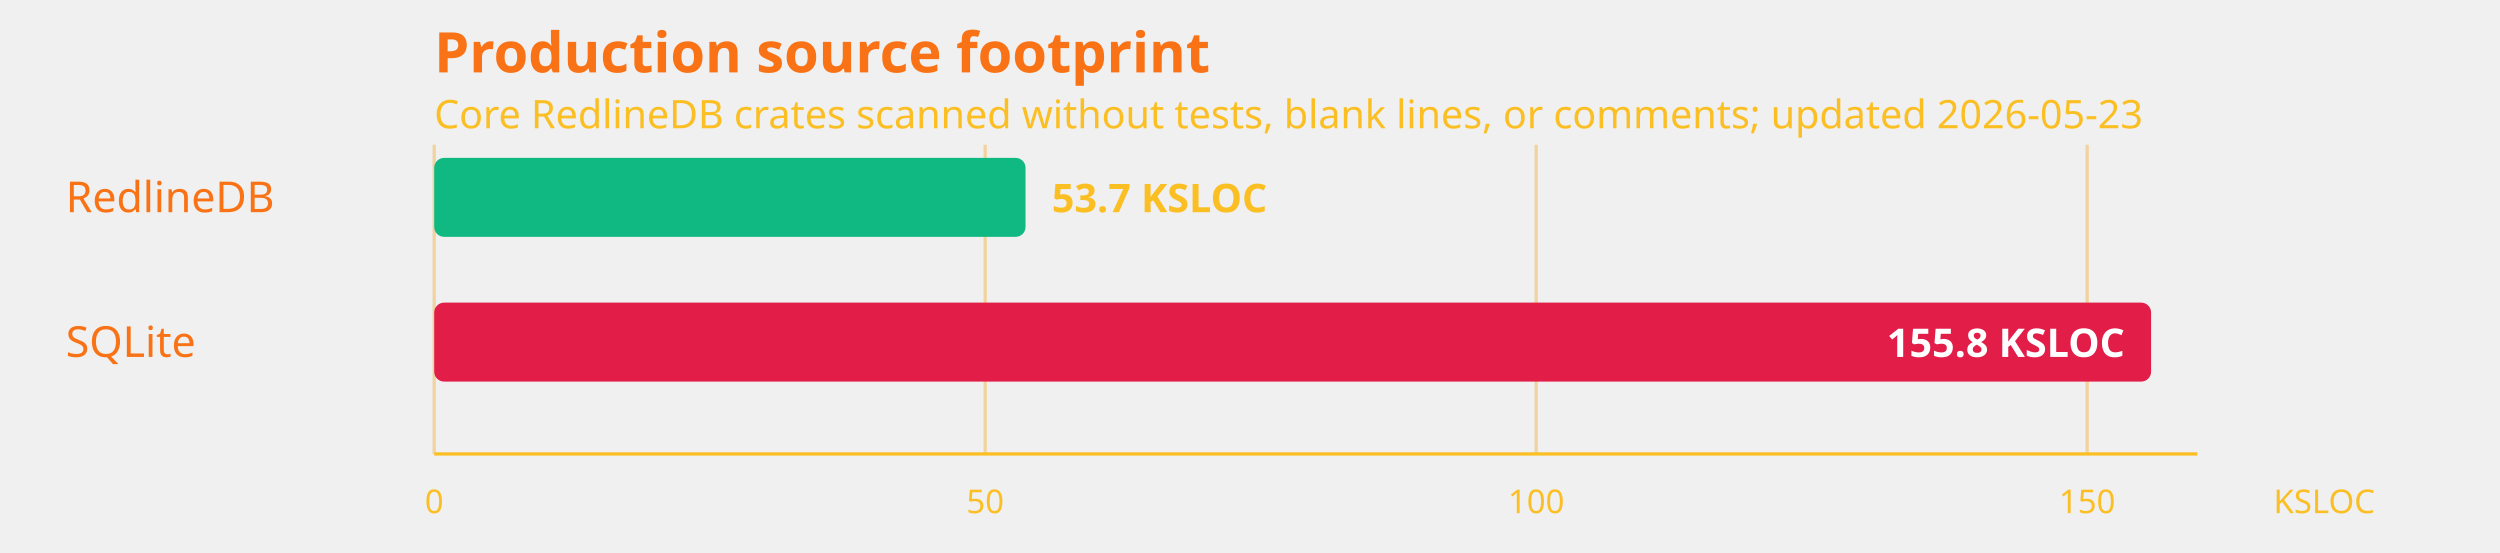
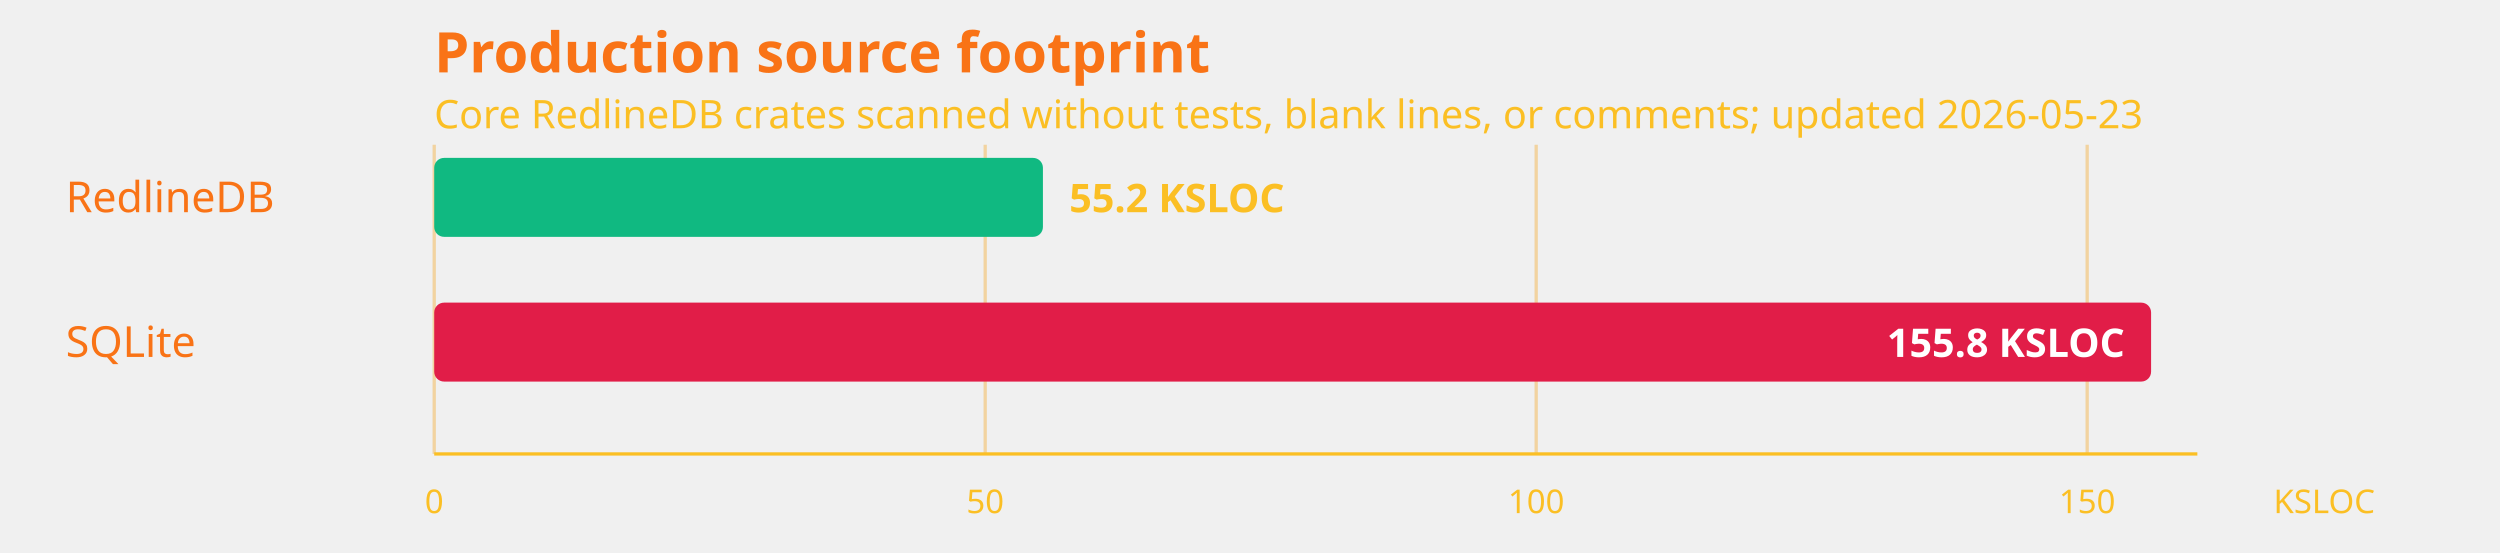
<svg xmlns="http://www.w3.org/2000/svg" width="760" height="168" viewBox="0 0 760 168" role="img" aria-labelledby="ksloc-title ksloc-desc">
  <text x="132" y="22" font-family="sans-serif" font-size="17" font-weight="700" fill="#f97316">Production source footprint</text>
  <text x="132" y="39" font-family="sans-serif" font-size="12" fill="#fbbf24">Core RedlineDB crates scanned without tests, blank lines, or comments; updated 2026-05-23</text>
  <line x1="132.00" y1="44" x2="132.00" y2="138" stroke="#f59e0b" opacity="0.35" />
  <text x="132.00" y="156" font-family="sans-serif" font-size="10" fill="#fbbf24" text-anchor="middle">0</text>
  <line x1="299.50" y1="44" x2="299.50" y2="138" stroke="#f59e0b" opacity="0.35" />
  <text x="299.50" y="156" font-family="sans-serif" font-size="10" fill="#fbbf24" text-anchor="middle">50</text>
  <line x1="467.00" y1="44" x2="467.00" y2="138" stroke="#f59e0b" opacity="0.35" />
  <text x="467.00" y="156" font-family="sans-serif" font-size="10" fill="#fbbf24" text-anchor="middle">100</text>
  <line x1="634.50" y1="44" x2="634.50" y2="138" stroke="#f59e0b" opacity="0.35" />
  <text x="634.50" y="156" font-family="sans-serif" font-size="10" fill="#fbbf24" text-anchor="middle">150</text>
  <line x1="132" y1="138" x2="668.00" y2="138" stroke="#fbbf24" />
  <text x="722.00" y="156" font-family="sans-serif" font-size="10" fill="#fbbf24" text-anchor="end">KSLOC</text>
  <text x="20" y="64.50" font-family="sans-serif" font-size="13" fill="#f97316">RedlineDB</text>
-   <rect x="132" y="48" width="179.76" height="24" rx="3" fill="#10b981" />
-   <text x="319.76" y="64.50" font-family="sans-serif" font-size="12" font-weight="700" fill="#fbbf24" text-anchor="start">53.7 KSLOC</text>
+   <rect x="132" y="48" width="185.05" height="24" rx="3" fill="#10b981" />
+   <text x="325.05" y="64.50" font-family="sans-serif" font-size="12" font-weight="700" fill="#fbbf24" text-anchor="start">55.2 KSLOC</text>
  <text x="20" y="108.50" font-family="sans-serif" font-size="13" fill="#f97316">SQLite</text>
  <rect x="132" y="92" width="521.93" height="24" rx="3" fill="#e11d48" />
  <text x="645.93" y="108.50" font-family="sans-serif" font-size="12" font-weight="700" fill="#ffffff" text-anchor="end">155.8 KSLOC</text>
</svg>
